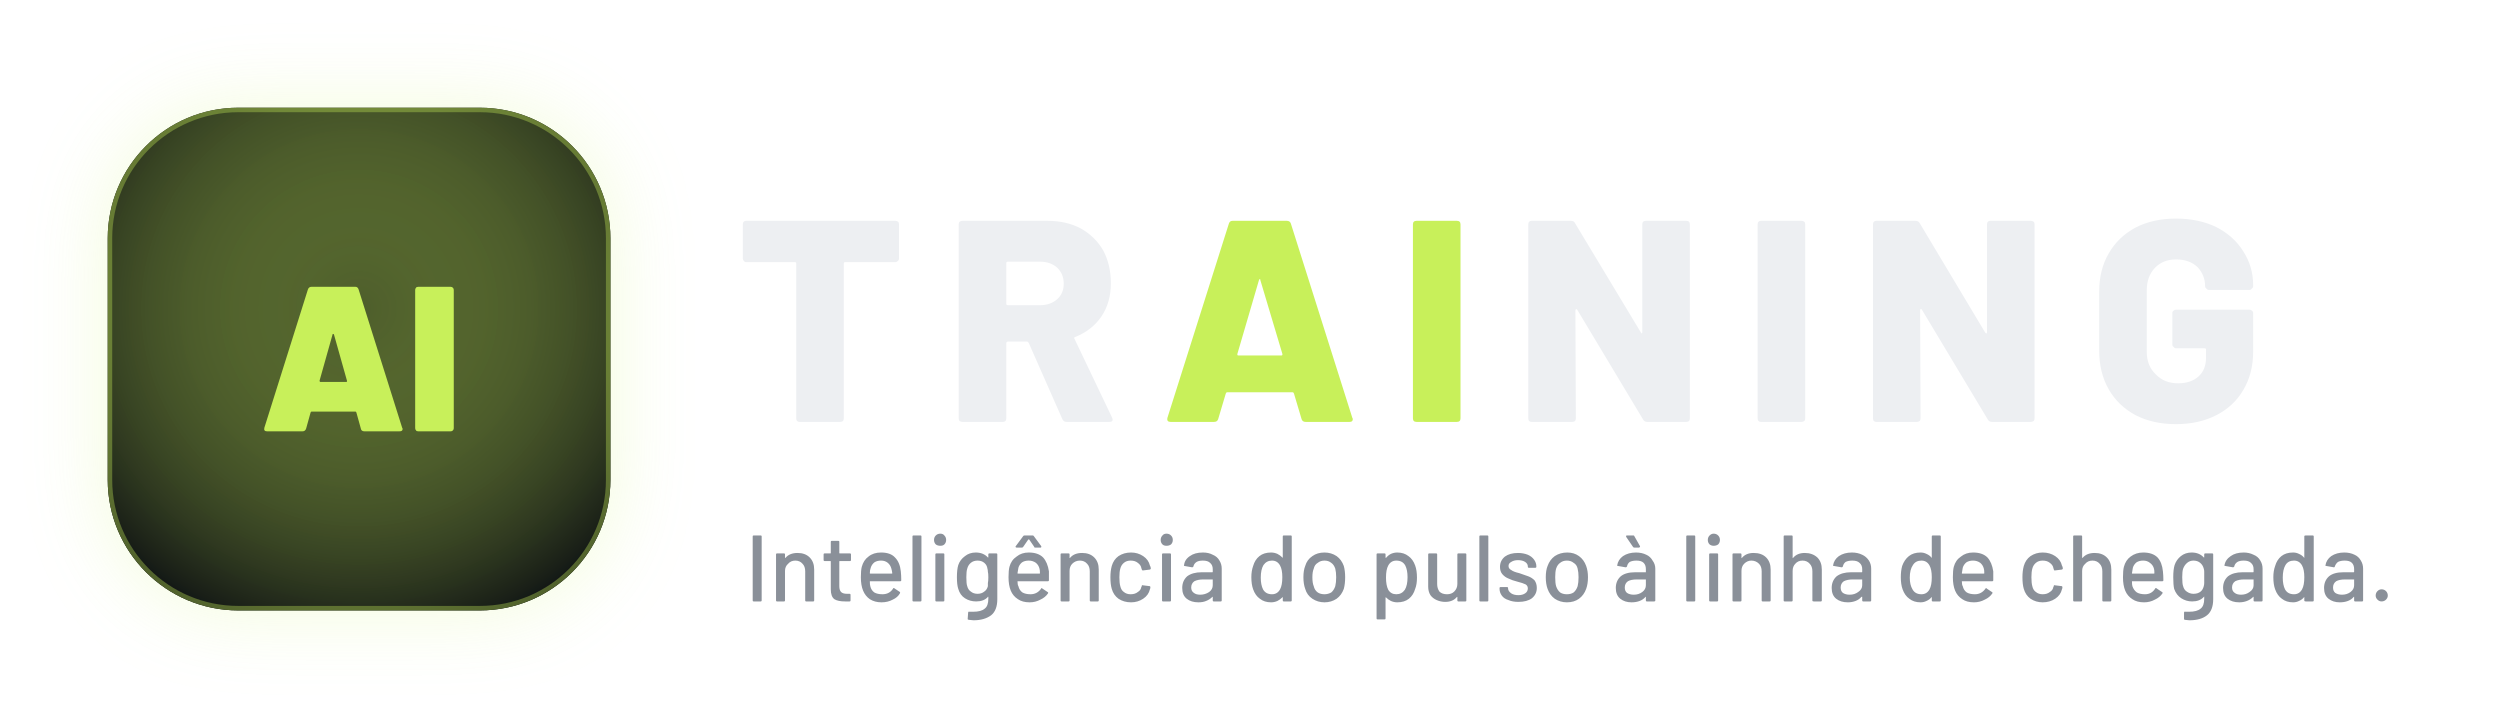
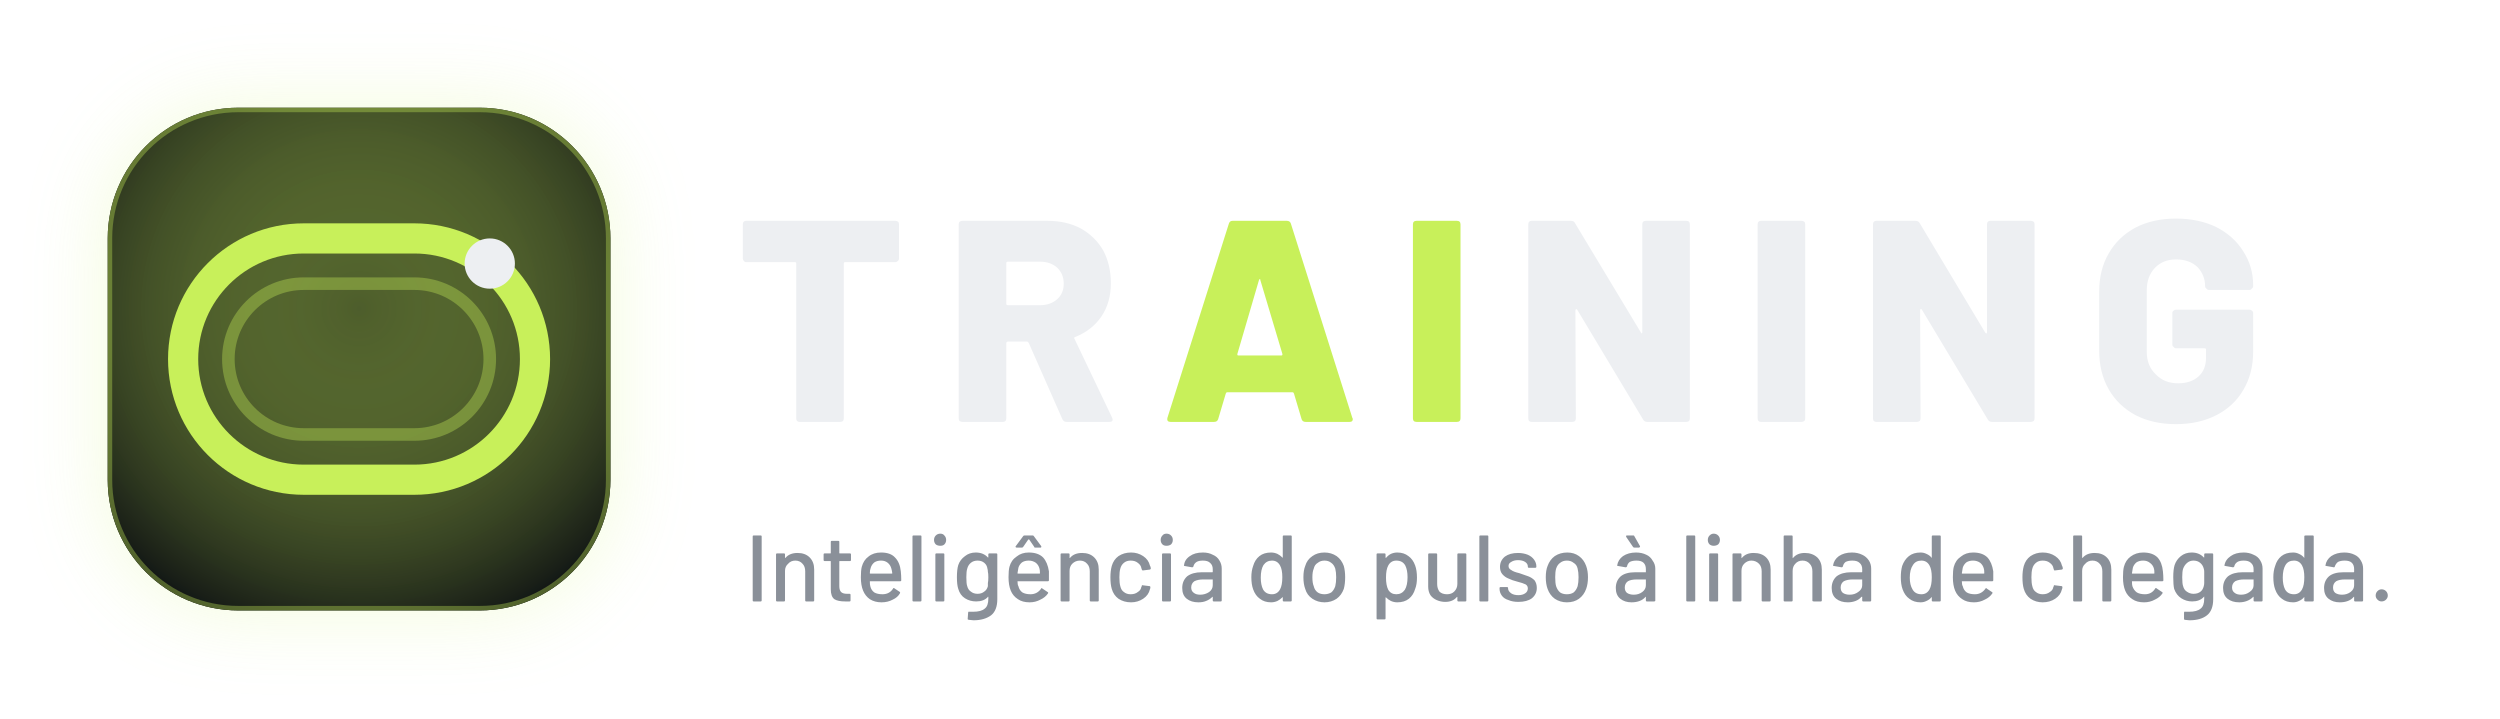
<svg xmlns="http://www.w3.org/2000/svg" width="557" height="160" viewBox="0 0 557 160" role="img" aria-labelledby="t">
  <defs>
    <radialGradient id="darkg" cx="0.5" cy="0.4" r="0.7">
      <stop offset="0" stop-color="#C8F05A" stop-opacity="0.35" />
      <stop offset="1" stop-color="#0B0E12" />
    </radialGradient>
    <filter id="darkglow" x="-40%" y="-40%" width="180%" height="180%">
      <feGaussianBlur stdDeviation="9" />
    </filter>
  </defs>
  <rect x="24" y="24" width="112" height="112" rx="29.1" fill="#C8F05A" opacity="0.22" filter="url(#darkglow)" />
  <rect x="24" y="24" width="112" height="112" rx="29.1" fill="#0B0E12" />
  <rect x="24" y="24" width="112" height="112" rx="29.1" fill="url(#darkg)" />
  <rect x="24.5" y="24.5" width="111" height="111" rx="28.6" fill="none" stroke="#C8F05A" stroke-opacity="0.35" />
-   <path d="M80.4 95.5 79.4 91.9Q79.3 91.7 79.2 91.7H69.4Q69.3 91.7 69.2 91.9L68.2 95.5Q68 96.1 67.4 96.1H59.5Q58.7 96.1 58.9 95.3L68.6 64.5Q68.8 63.9 69.4 63.9H79.2Q79.7 63.9 79.9 64.5L89.6 95.3Q89.7 95.4 89.7 95.6Q89.7 96.1 89 96.1H81.2Q80.5 96.1 80.4 95.5ZM71.4 85.1H77.1Q77.4 85.1 77.3 84.8L74.4 74.5Q74.3 74.4 74.2 74.4Q74.1 74.4 74.1 74.5L71.2 84.8Q71.2 85.1 71.4 85.1ZM92.5 95.4V64.6Q92.5 64.3 92.7 64.1Q92.8 63.9 93.2 63.9H100.4Q100.7 63.9 100.9 64.1Q101.1 64.3 101.1 64.6V95.4Q101.1 95.7 100.9 95.9Q100.7 96.1 100.4 96.1H93.2Q92.8 96.1 92.7 95.9Q92.5 95.7 92.5 95.4Z" fill="#C8F05A" />
+   <g transform="translate(24 24) scale(1.12)">
+     <rect x="15" y="26" width="70" height="48" rx="24" fill="none" stroke="#C8F05A" stroke-width="6" />
+     <rect x="24" y="35" width="52" height="30" rx="15" fill="none" stroke="#C8F05A" stroke-opacity="0.35" stroke-width="2.5" />
+     <circle cx="76" cy="31" r="5" fill="#EDEFF2" />
+   </g>
  <path d="M200.3 50V57.6Q200.3 57.9 200.1 58.1Q199.8 58.4 199.5 58.4H188.3Q188 58.4 188 58.7V93.2Q188 93.6 187.8 93.8Q187.6 94 187.2 94H178.1Q177.8 94 177.6 93.8Q177.4 93.6 177.4 93.2V58.7Q177.4 58.4 177.1 58.4H166.2Q165.9 58.4 165.7 58.1Q165.5 57.9 165.5 57.6V50Q165.5 49.6 165.7 49.4Q165.9 49.2 166.2 49.2H199.5Q199.8 49.2 200.1 49.4Q200.3 49.6 200.3 50ZM236.7 93.4 229.2 76.4Q229 76.1 228.8 76.1H224.6Q224.2 76.1 224.2 76.5V93.2Q224.2 93.6 224 93.8Q223.8 94 223.5 94H214.4Q214.1 94 213.8 93.8Q213.6 93.6 213.6 93.2V50Q213.6 49.6 213.8 49.4Q214.1 49.2 214.4 49.2H233.4Q237.6 49.2 240.8 50.9Q244 52.7 245.8 55.8Q247.5 59 247.5 63.1Q247.5 67.4 245.4 70.5Q243.3 73.6 239.5 75.1Q239.2 75.2 239.4 75.5L247.8 93.1Q247.9 93.4 247.9 93.5Q247.9 94 247.2 94H237.6Q237 94 236.7 93.4ZM224.2 58.6V67.7Q224.2 68 224.6 68H231.7Q234 68 235.5 66.7Q237 65.4 237 63.2Q237 61 235.5 59.6Q234 58.3 231.7 58.3H224.6Q224.2 58.3 224.2 58.6Z" fill="#EDEFF2" />
  <path d="M290 93.4 288.3 87.7Q288.2 87.4 288 87.4H273.4Q273.2 87.4 273.1 87.7L271.4 93.4Q271.2 94 270.5 94H260.8Q260.4 94 260.2 93.8Q260 93.6 260.1 93.1L273.8 49.8Q274 49.2 274.6 49.2H286.7Q287.4 49.2 287.6 49.8L301.3 93.1Q301.4 93.2 301.4 93.4Q301.4 94 300.7 94H290.9Q290.2 94 290 93.4ZM275.9 79.2H285.5Q285.8 79.2 285.7 78.8L280.8 62.4Q280.8 62.1 280.7 62.2Q280.5 62.2 280.5 62.4L275.7 78.8Q275.6 79.2 275.9 79.2ZM314.8 93.2V50Q314.8 49.6 315 49.4Q315.2 49.2 315.6 49.2H324.6Q325 49.2 325.2 49.4Q325.4 49.6 325.4 50V93.2Q325.4 93.6 325.2 93.8Q325 94 324.6 94H315.6Q315.2 94 315 93.8Q314.8 93.6 314.8 93.2Z" fill="#C8F05A" />
  <path d="M366.7 49.2H375.7Q376.1 49.2 376.3 49.4Q376.5 49.6 376.5 50V93.2Q376.5 93.6 376.3 93.8Q376.1 94 375.7 94H367Q366.4 94 366.1 93.5L351.4 69Q351.3 68.8 351.2 68.9Q351 68.9 351 69.2L351.1 93.2Q351.1 93.6 350.9 93.8Q350.7 94 350.3 94H341.2Q340.9 94 340.7 93.8Q340.5 93.6 340.5 93.2V50Q340.5 49.6 340.7 49.4Q340.9 49.2 341.2 49.2H350Q350.7 49.2 350.9 49.7L365.6 74.1Q365.7 74.3 365.8 74.3Q365.9 74.2 365.9 74L365.9 50Q365.9 49.6 366.1 49.4Q366.3 49.2 366.7 49.2ZM391.6 93.2V50Q391.6 49.6 391.8 49.4Q392 49.2 392.3 49.2H401.4Q401.7 49.2 402 49.4Q402.2 49.6 402.2 50V93.2Q402.2 93.6 402 93.8Q401.7 94 401.4 94H392.3Q392 94 391.8 93.8Q391.6 93.6 391.6 93.2ZM443.4 49.2H452.5Q452.8 49.2 453.1 49.4Q453.3 49.6 453.3 50V93.2Q453.3 93.6 453.1 93.8Q452.8 94 452.5 94H443.8Q443.2 94 442.9 93.5L428.2 69Q428.1 68.8 427.9 68.9Q427.8 68.9 427.8 69.2L427.9 93.2Q427.9 93.6 427.7 93.8Q427.4 94 427.1 94H418Q417.7 94 417.5 93.8Q417.3 93.6 417.3 93.2V50Q417.3 49.6 417.5 49.4Q417.7 49.2 418 49.2H426.8Q427.4 49.2 427.7 49.7L442.3 74.1Q442.5 74.3 442.6 74.3Q442.7 74.2 442.7 74L442.7 50Q442.7 49.6 442.9 49.4Q443.1 49.2 443.4 49.2ZM467.7 78.1V65Q467.7 60.1 469.8 56.5Q471.9 52.8 475.8 50.7Q479.7 48.7 484.8 48.7Q489.9 48.7 493.8 50.6Q497.7 52.6 499.8 56Q502 59.4 502 63.5V63.8Q502 64.1 501.7 64.3Q501.5 64.6 501.2 64.6H492.1Q491.8 64.6 491.6 64.3Q491.3 64.1 491.3 63.8Q491.3 61.3 489.6 59.5Q487.8 57.8 484.8 57.8Q481.9 57.8 480.1 59.7Q478.3 61.6 478.3 64.7V78.4Q478.3 81.5 480.3 83.4Q482.2 85.4 485.3 85.4Q488.1 85.4 489.8 83.9Q491.5 82.4 491.5 79.7V77.9Q491.5 77.6 491.2 77.6H484.8Q484.5 77.6 484.3 77.3Q484 77.1 484 76.8V69.7Q484 69.4 484.3 69.2Q484.5 69 484.8 69H501.2Q501.5 69 501.7 69.2Q502 69.4 502 69.7V78.4Q502 83.2 499.8 86.9Q497.7 90.5 493.8 92.5Q489.9 94.5 484.8 94.5Q479.7 94.5 475.8 92.5Q471.9 90.4 469.8 86.7Q467.7 83 467.7 78.1Z" fill="#EDEFF2" />
  <path d="M167.7 133.8V119.5Q167.7 119.3 167.9 119.3H169.5Q169.7 119.3 169.7 119.5V133.8Q169.7 134 169.5 134H167.9Q167.7 134 167.7 133.8ZM181.4 126.9V133.8Q181.4 134 181.2 134H179.6Q179.4 134 179.4 133.8V127.3Q179.4 126.2 178.8 125.6Q178.2 124.9 177.2 124.9Q176.2 124.9 175.6 125.6Q174.9 126.2 174.9 127.2V133.8Q174.9 134 174.7 134H173.1Q172.9 134 172.9 133.8V123.5Q172.9 123.3 173.1 123.3H174.7Q174.9 123.3 174.9 123.5V124.3Q174.9 124.3 175 124.3Q175 124.4 175 124.3Q175.9 123.2 177.7 123.2Q179.4 123.2 180.4 124.2Q181.4 125.2 181.4 126.9ZM189.4 125H187.1Q187 125 187 125.1V130.6Q187 131.5 187.4 131.9Q187.8 132.3 188.7 132.3H189.3Q189.5 132.3 189.5 132.5V133.8Q189.5 134 189.3 134Q188.6 134 188.3 134Q186.7 134 185.9 133.5Q185.1 132.9 185.1 131.3V125.1Q185.1 125 185 125H183.7Q183.5 125 183.5 124.8V123.5Q183.5 123.3 183.7 123.3H185Q185.1 123.3 185.1 123.2V120.7Q185.1 120.5 185.3 120.5H186.8Q187 120.5 187 120.7V123.2Q187 123.3 187.1 123.3H189.4Q189.6 123.3 189.6 123.5V124.8Q189.6 125 189.4 125ZM200.8 129.3Q200.8 129.5 200.6 129.5H193.9Q193.8 129.5 193.8 129.5Q193.8 130.3 193.9 130.6Q194.1 131.5 194.8 132Q195.5 132.4 196.6 132.4Q198.2 132.4 199 131.1Q199.1 130.9 199.3 131.1L200.5 131.9Q200.6 132 200.5 132.2Q200 133.1 198.9 133.6Q197.8 134.2 196.4 134.2Q194.9 134.2 193.8 133.5Q192.8 132.8 192.3 131.6Q191.8 130.4 191.8 128.6Q191.8 127.1 192 126.3Q192.4 124.8 193.5 124Q194.6 123.1 196.3 123.1Q198.4 123.1 199.4 124.2Q200.5 125.3 200.7 127.3Q200.8 128.2 200.8 129.3ZM194 126.5Q193.8 127 193.8 127.7Q193.8 127.8 193.9 127.8H198.7Q198.8 127.8 198.8 127.7Q198.7 127 198.6 126.7Q198.4 125.9 197.8 125.4Q197.2 124.9 196.3 124.9Q195.4 124.9 194.8 125.3Q194.2 125.8 194 126.5ZM203.3 133.8V119.5Q203.3 119.3 203.5 119.3H205.1Q205.3 119.3 205.3 119.5V133.8Q205.3 134 205.1 134H203.5Q203.3 134 203.3 133.8ZM208.1 120.3Q208.1 119.7 208.5 119.3Q208.9 118.9 209.5 118.9Q210.1 118.9 210.4 119.3Q210.8 119.7 210.8 120.3Q210.8 120.9 210.4 121.3Q210.1 121.6 209.5 121.6Q208.9 121.6 208.5 121.3Q208.1 120.9 208.1 120.3ZM208.4 133.8V123.5Q208.4 123.3 208.6 123.3H210.2Q210.4 123.3 210.4 123.5V133.8Q210.4 134 210.2 134H208.6Q208.4 134 208.4 133.8ZM220.4 123.3H222Q222.2 123.3 222.2 123.5V133.5Q222.2 136 220.8 137.1Q219.3 138.2 216.9 138.2Q216.6 138.2 215.9 138.1Q215.6 138.1 215.6 137.9L215.7 136.5Q215.7 136.4 215.8 136.3Q215.8 136.2 215.9 136.3Q216.2 136.3 216.8 136.3Q218.6 136.3 219.4 135.6Q220.2 135 220.2 133.4V133Q220.2 133 220.1 132.9Q220.1 132.9 220.1 133Q219.2 134 217.5 134Q216.1 134 215 133.3Q213.9 132.6 213.5 131.2Q213.2 130.3 213.2 128.6Q213.2 126.9 213.5 125.9Q213.9 124.7 215 123.9Q216 123.1 217.4 123.1Q219.1 123.1 220.1 124.2Q220.1 124.2 220.1 124.2Q220.2 124.2 220.2 124.2V123.5Q220.2 123.3 220.4 123.3ZM220.2 128.6Q220.2 127.7 220.1 127.4Q220.1 127 220 126.7Q219.9 125.9 219.3 125.4Q218.7 124.9 217.8 124.9Q216.9 124.9 216.3 125.4Q215.7 125.9 215.5 126.7Q215.3 127.3 215.3 128.6Q215.3 130.1 215.5 130.6Q215.7 131.4 216.3 131.8Q216.9 132.3 217.8 132.3Q218.7 132.3 219.3 131.8Q219.9 131.4 220.1 130.6Q220.1 130.2 220.1 129.9Q220.2 129.5 220.2 128.6ZM233.7 129.3Q233.7 129.5 233.5 129.5H226.8Q226.7 129.5 226.7 129.5Q226.7 130.3 226.9 130.6Q227.1 131.5 227.8 132Q228.5 132.4 229.6 132.4Q231.1 132.4 232 131.1Q232.1 130.9 232.2 131.1L233.4 131.9Q233.6 132 233.5 132.2Q232.9 133.1 231.8 133.6Q230.7 134.2 229.4 134.2Q227.8 134.2 226.8 133.5Q225.7 132.8 225.2 131.6Q224.7 130.4 224.7 128.6Q224.7 127.1 224.9 126.3Q225.3 124.8 226.5 124Q227.6 123.1 229.2 123.1Q231.3 123.1 232.4 124.2Q233.4 125.3 233.7 127.3Q233.7 128.2 233.7 129.3ZM226.9 126.5Q226.8 127 226.7 127.7Q226.7 127.8 226.8 127.8H231.6Q231.7 127.8 231.7 127.7Q231.7 127 231.6 126.7Q231.4 125.9 230.8 125.4Q230.1 124.9 229.2 124.9Q228.3 124.9 227.7 125.3Q227.1 125.8 226.9 126.5ZM226.3 121.7 228 119.4Q228.1 119.3 228.3 119.3H230.1Q230.2 119.3 230.3 119.4L232 121.7Q232 121.8 232 121.8Q232 121.9 232 121.9Q231.9 122 231.9 122H230.6Q230.4 122 230.4 121.8L229.3 120.2Q229.2 120.2 229.2 120.2Q229.1 120.2 229.1 120.2L228 121.8Q227.9 122 227.7 122H226.5Q226.3 122 226.3 121.9Q226.2 121.8 226.3 121.7ZM244.8 126.9V133.8Q244.8 134 244.6 134H243Q242.8 134 242.8 133.8V127.3Q242.8 126.2 242.2 125.6Q241.6 124.9 240.6 124.9Q239.6 124.9 238.9 125.6Q238.3 126.2 238.3 127.2V133.8Q238.3 134 238.1 134H236.5Q236.3 134 236.3 133.8V123.5Q236.3 123.3 236.5 123.3H238.1Q238.3 123.3 238.3 123.5V124.3Q238.3 124.3 238.3 124.3Q238.4 124.4 238.4 124.3Q239.3 123.2 241.1 123.2Q242.8 123.2 243.8 124.2Q244.8 125.2 244.8 126.9ZM247.7 131.2Q247.4 130.2 247.4 128.6Q247.4 127.2 247.7 126.1Q248.1 124.7 249.2 123.9Q250.4 123.1 252 123.1Q253.5 123.1 254.7 123.9Q255.9 124.7 256.2 126Q256.4 126.3 256.4 126.7Q256.4 126.8 256.2 126.9L254.6 127.1H254.6Q254.5 127.1 254.4 126.9L254.3 126.6Q254.2 125.9 253.5 125.4Q252.9 124.9 251.9 124.9Q251 124.9 250.4 125.4Q249.8 125.9 249.6 126.7Q249.4 127.4 249.4 128.6Q249.4 129.9 249.6 130.6Q249.8 131.5 250.4 131.9Q251 132.4 251.9 132.4Q252.9 132.4 253.5 131.9Q254.2 131.5 254.3 130.7Q254.4 130.7 254.4 130.6Q254.3 130.6 254.4 130.6V130.5Q254.4 130.3 254.6 130.4L256.2 130.6Q256.3 130.7 256.3 130.8V130.9Q256.3 131.1 256.2 131.3Q255.9 132.6 254.7 133.4Q253.5 134.2 252 134.2Q250.4 134.2 249.2 133.4Q248.1 132.6 247.7 131.2ZM258.6 120.3Q258.6 119.7 259 119.3Q259.3 118.9 259.9 118.9Q260.5 118.9 260.9 119.3Q261.3 119.7 261.3 120.3Q261.3 120.9 260.9 121.3Q260.5 121.6 259.9 121.6Q259.3 121.6 259 121.3Q258.6 120.9 258.6 120.3ZM258.9 133.8V123.5Q258.9 123.3 259.1 123.3H260.7Q260.9 123.3 260.9 123.5V133.8Q260.9 134 260.7 134H259.1Q258.9 134 258.9 133.8ZM272.2 126.7V133.8Q272.2 134 272 134H270.4Q270.2 134 270.2 133.8V133Q270.2 132.9 270.1 133Q269.5 133.6 268.7 133.9Q268 134.2 267 134.2Q265.4 134.2 264.4 133.4Q263.4 132.6 263.4 131Q263.4 129.4 264.5 128.4Q265.7 127.5 267.7 127.5H270.1Q270.2 127.5 270.2 127.4V126.8Q270.2 125.9 269.6 125.4Q269.1 124.9 268 124.9Q267.1 124.9 266.6 125.2Q266 125.6 265.9 126.2Q265.8 126.4 265.6 126.4L263.9 126.1Q263.7 126.1 263.8 126Q263.9 124.7 265.1 123.9Q266.2 123.1 268 123.1Q269.3 123.1 270.2 123.6Q271.2 124 271.7 124.9Q272.2 125.7 272.2 126.7ZM270.2 130.4V129.1Q270.2 129.1 270.1 129.1H268.1Q266.9 129.1 266.1 129.5Q265.4 130 265.4 130.9Q265.4 131.7 266 132.1Q266.5 132.5 267.4 132.5Q268.5 132.5 269.4 131.9Q270.2 131.3 270.2 130.4ZM286 119.3H287.6Q287.8 119.3 287.8 119.5V133.8Q287.8 134 287.6 134H286Q285.8 134 285.8 133.8V133.1Q285.8 133.1 285.7 133Q285.7 133 285.7 133.1Q285.2 133.6 284.6 133.9Q283.9 134.2 283.2 134.2Q281.7 134.2 280.7 133.4Q279.7 132.7 279.2 131.3Q278.8 130.2 278.8 128.6Q278.8 127.2 279.2 126.1Q279.6 124.7 280.6 123.9Q281.6 123.1 283.2 123.1Q283.9 123.1 284.6 123.4Q285.2 123.7 285.7 124.2Q285.7 124.3 285.7 124.3Q285.8 124.2 285.8 124.2V119.5Q285.8 119.3 286 119.3ZM285.7 128.6Q285.7 126.9 285.2 126Q284.6 124.9 283.4 124.9Q282.2 124.9 281.5 125.9Q280.9 126.9 280.9 128.7Q280.9 130.3 281.4 131.3Q282 132.4 283.4 132.4Q284.6 132.4 285.2 131.3Q285.7 130.4 285.7 128.6ZM290.8 131.2Q290.4 130.1 290.4 128.6Q290.4 127.1 290.8 126.1Q291.2 124.7 292.4 123.9Q293.5 123.1 295.1 123.1Q296.6 123.1 297.8 123.9Q298.9 124.7 299.4 126.1Q299.7 127.2 299.7 128.6Q299.7 130.1 299.4 131.2Q298.9 132.6 297.8 133.4Q296.6 134.2 295.1 134.2Q293.6 134.2 292.4 133.4Q291.2 132.6 290.8 131.2ZM297.5 130.6Q297.7 129.8 297.7 128.6Q297.7 127.5 297.5 126.7Q297.2 125.8 296.6 125.4Q296 124.9 295.1 124.9Q294.2 124.9 293.6 125.4Q292.9 125.8 292.7 126.7Q292.4 127.4 292.4 128.6Q292.4 129.9 292.7 130.6Q292.9 131.5 293.6 132Q294.2 132.4 295.1 132.4Q295.9 132.4 296.6 132Q297.2 131.5 297.5 130.6ZM315.7 128.7Q315.7 130.2 315.3 131.2Q314.9 132.6 313.9 133.4Q312.9 134.2 311.3 134.2Q310.6 134.2 309.9 133.9Q309.3 133.6 308.8 133.1Q308.8 133 308.8 133.1Q308.7 133.1 308.7 133.1V137.8Q308.7 138 308.5 138H306.9Q306.7 138 306.7 137.8V123.5Q306.7 123.3 306.9 123.3H308.5Q308.7 123.3 308.7 123.5V124.2Q308.7 124.3 308.8 124.3Q308.8 124.3 308.8 124.3Q309.3 123.7 309.9 123.4Q310.6 123.1 311.3 123.1Q312.8 123.1 313.8 123.9Q314.8 124.6 315.3 126Q315.7 127.1 315.7 128.7ZM313.6 128.6Q313.6 127 313.1 126Q312.5 124.9 311.1 124.9Q309.9 124.9 309.3 126Q308.8 126.9 308.8 128.7Q308.8 130.4 309.3 131.4Q309.9 132.4 311.1 132.4Q312.3 132.4 313 131.4Q313.6 130.4 313.6 128.6ZM324.9 123.3H326.5Q326.7 123.3 326.7 123.5V133.8Q326.7 134 326.5 134H324.9Q324.7 134 324.7 133.8V133Q324.7 133 324.6 133Q324.6 132.9 324.6 133Q323.7 134.1 322 134.1Q321 134.1 320.1 133.7Q319.2 133.3 318.7 132.6Q318.2 131.8 318.2 130.7V123.5Q318.2 123.3 318.4 123.3H320Q320.2 123.3 320.2 123.5V130.1Q320.2 131.1 320.7 131.8Q321.3 132.4 322.4 132.4Q323.4 132.4 324 131.8Q324.7 131.1 324.7 130.1V123.5Q324.7 123.3 324.9 123.3ZM329.6 133.8V119.5Q329.6 119.3 329.8 119.3H331.4Q331.6 119.3 331.6 119.5V133.8Q331.6 134 331.4 134H329.8Q329.6 134 329.6 133.8ZM334.1 131.2V131Q334.1 130.8 334.3 130.8H335.8Q336 130.8 336 131V131.1Q336 131.7 336.7 132.2Q337.3 132.6 338.3 132.6Q339.2 132.6 339.8 132.2Q340.4 131.8 340.4 131.1Q340.4 130.5 339.9 130.2Q339.3 129.9 338.1 129.6Q336.9 129.3 336.1 128.9Q335.3 128.6 334.7 127.9Q334.2 127.3 334.2 126.3Q334.2 124.9 335.3 124Q336.4 123.2 338.2 123.2Q339.4 123.2 340.4 123.6Q341.3 124 341.8 124.7Q342.3 125.4 342.3 126.2V126.3Q342.3 126.5 342.1 126.5H340.6Q340.4 126.5 340.4 126.3V126.2Q340.4 125.6 339.8 125.2Q339.2 124.8 338.2 124.8Q337.3 124.8 336.7 125.2Q336.1 125.5 336.1 126.1Q336.1 126.7 336.7 127Q337.2 127.4 338.5 127.7Q339.7 128.1 340.5 128.4Q341.3 128.7 341.9 129.3Q342.4 130 342.4 131Q342.4 132.4 341.3 133.3Q340.2 134.1 338.3 134.1Q337 134.1 336.1 133.7Q335.1 133.4 334.6 132.7Q334.1 132 334.1 131.2ZM344.8 131.2Q344.4 130.1 344.4 128.6Q344.4 127.1 344.8 126.1Q345.3 124.7 346.4 123.9Q347.6 123.1 349.2 123.1Q350.7 123.1 351.8 123.9Q352.9 124.7 353.4 126.1Q353.8 127.2 353.8 128.6Q353.8 130.1 353.4 131.2Q352.9 132.6 351.8 133.4Q350.7 134.2 349.1 134.2Q347.6 134.2 346.4 133.4Q345.3 132.6 344.8 131.2ZM351.5 130.6Q351.7 129.8 351.7 128.6Q351.7 127.5 351.5 126.7Q351.3 125.8 350.6 125.4Q350 124.9 349.1 124.9Q348.2 124.9 347.6 125.4Q347 125.8 346.7 126.7Q346.5 127.4 346.5 128.6Q346.5 129.9 346.7 130.6Q347 131.5 347.6 132Q348.2 132.4 349.1 132.4Q350 132.4 350.6 132Q351.2 131.5 351.5 130.6ZM368.8 126.7V133.8Q368.8 134 368.5 134H366.9Q366.7 134 366.7 133.8V133Q366.7 132.9 366.6 133Q366.1 133.6 365.3 133.9Q364.5 134.2 363.5 134.2Q362 134.2 361 133.4Q360 132.6 360 131Q360 129.4 361.1 128.4Q362.2 127.5 364.3 127.5H366.7Q366.7 127.5 366.7 127.4V126.8Q366.7 125.9 366.2 125.4Q365.7 124.9 364.6 124.9Q363.7 124.9 363.1 125.2Q362.6 125.6 362.5 126.2Q362.4 126.4 362.2 126.4L360.5 126.1Q360.3 126.1 360.3 126Q360.5 124.7 361.6 123.9Q362.8 123.1 364.5 123.1Q365.8 123.1 366.8 123.6Q367.7 124 368.2 124.9Q368.8 125.7 368.8 126.7ZM366.7 130.4V129.1Q366.7 129.1 366.7 129.1H364.7Q363.4 129.1 362.7 129.5Q362 130 362 130.9Q362 131.7 362.5 132.1Q363.1 132.5 364 132.5Q365.1 132.5 365.9 131.9Q366.7 131.3 366.7 130.4ZM365.4 121.8Q365.4 121.9 365.3 121.9Q365.3 122 365.2 122H364.1Q363.9 122 363.8 121.8L362.3 119.6Q362.3 119.5 362.3 119.4Q362.3 119.3 362.5 119.3H363.9Q364.1 119.3 364.1 119.4L365.4 121.7Q365.4 121.8 365.4 121.8ZM375.7 133.8V119.5Q375.7 119.3 375.9 119.3H377.5Q377.7 119.3 377.7 119.5V133.8Q377.7 134 377.5 134H375.9Q375.7 134 375.7 133.8ZM380.5 120.3Q380.5 119.7 380.9 119.3Q381.3 118.9 381.8 118.9Q382.4 118.9 382.8 119.3Q383.2 119.7 383.2 120.3Q383.2 120.9 382.8 121.3Q382.4 121.6 381.8 121.6Q381.3 121.6 380.9 121.3Q380.5 120.9 380.5 120.3ZM380.8 133.8V123.5Q380.8 123.3 381 123.3H382.6Q382.8 123.3 382.8 123.5V133.8Q382.8 134 382.6 134H381Q380.8 134 380.8 133.8ZM394.5 126.9V133.8Q394.5 134 394.3 134H392.7Q392.5 134 392.5 133.8V127.3Q392.5 126.2 391.9 125.6Q391.2 124.9 390.2 124.9Q389.3 124.9 388.6 125.6Q388 126.2 388 127.2V133.8Q388 134 387.8 134H386.2Q386 134 386 133.8V123.5Q386 123.3 386.2 123.3H387.8Q388 123.3 388 123.5V124.3Q388 124.3 388 124.3Q388.1 124.4 388.1 124.3Q389 123.2 390.7 123.2Q392.5 123.2 393.5 124.2Q394.5 125.2 394.5 126.9ZM405.9 126.9V133.8Q405.9 134 405.7 134H404.1Q403.8 134 403.8 133.8V127.3Q403.8 126.2 403.2 125.6Q402.6 124.9 401.6 124.9Q400.6 124.9 400 125.6Q399.4 126.2 399.4 127.2V133.8Q399.4 134 399.2 134H397.6Q397.4 134 397.4 133.8V119.5Q397.4 119.3 397.6 119.3H399.2Q399.4 119.3 399.4 119.5V124.3Q399.4 124.3 399.4 124.3Q399.4 124.4 399.5 124.3Q400.4 123.2 402.1 123.2Q403.8 123.2 404.9 124.2Q405.9 125.2 405.9 126.9ZM416.9 126.7V133.8Q416.9 134 416.7 134H415.1Q414.9 134 414.9 133.8V133Q414.9 132.9 414.7 133Q414.2 133.6 413.4 133.9Q412.6 134.2 411.7 134.2Q410.1 134.2 409.1 133.4Q408.1 132.6 408.1 131Q408.1 129.4 409.2 128.4Q410.4 127.5 412.4 127.5H414.8Q414.9 127.5 414.9 127.4V126.8Q414.9 125.9 414.3 125.4Q413.8 124.9 412.7 124.9Q411.8 124.9 411.2 125.2Q410.7 125.6 410.6 126.2Q410.5 126.4 410.3 126.4L408.6 126.1Q408.4 126.1 408.4 126Q408.6 124.7 409.7 123.9Q410.9 123.1 412.6 123.1Q413.9 123.1 414.9 123.6Q415.8 124 416.4 124.9Q416.9 125.7 416.9 126.7ZM414.9 130.4V129.1Q414.9 129.1 414.8 129.1H412.8Q411.6 129.1 410.8 129.5Q410.1 130 410.1 130.9Q410.1 131.7 410.6 132.1Q411.2 132.5 412.1 132.5Q413.2 132.5 414 131.9Q414.9 131.3 414.9 130.4ZM430.6 119.3H432.2Q432.4 119.3 432.4 119.5V133.8Q432.4 134 432.2 134H430.6Q430.4 134 430.4 133.8V133.1Q430.4 133.1 430.4 133Q430.4 133 430.3 133.1Q429.9 133.6 429.2 133.9Q428.6 134.2 427.9 134.2Q426.4 134.2 425.4 133.4Q424.4 132.7 423.9 131.3Q423.5 130.2 423.5 128.6Q423.5 127.2 423.8 126.1Q424.3 124.7 425.3 123.9Q426.3 123.1 427.9 123.1Q428.6 123.1 429.2 123.4Q429.9 123.7 430.3 124.2Q430.4 124.3 430.4 124.3Q430.4 124.2 430.4 124.2V119.5Q430.4 119.3 430.6 119.3ZM430.4 128.6Q430.4 126.9 429.9 126Q429.3 124.9 428.1 124.9Q426.8 124.9 426.2 125.9Q425.5 126.9 425.5 128.7Q425.5 130.3 426.1 131.3Q426.7 132.4 428.1 132.4Q429.3 132.4 429.9 131.3Q430.4 130.4 430.4 128.6ZM444.1 129.3Q444.1 129.5 443.9 129.5H437.2Q437.1 129.5 437.1 129.5Q437.1 130.3 437.3 130.6Q437.5 131.5 438.2 132Q438.9 132.4 440 132.4Q441.5 132.4 442.4 131.1Q442.5 130.9 442.6 131.1L443.8 131.9Q444 132 443.9 132.2Q443.3 133.1 442.2 133.6Q441.1 134.2 439.8 134.2Q438.2 134.2 437.2 133.5Q436.1 132.8 435.6 131.6Q435.1 130.4 435.1 128.6Q435.1 127.1 435.3 126.3Q435.7 124.8 436.9 124Q438 123.1 439.6 123.1Q441.7 123.1 442.8 124.2Q443.8 125.3 444.1 127.3Q444.1 128.2 444.1 129.3ZM437.3 126.5Q437.2 127 437.1 127.7Q437.1 127.8 437.2 127.8H442Q442.1 127.8 442.1 127.7Q442.1 127 442 126.7Q441.8 125.9 441.2 125.4Q440.5 124.9 439.6 124.9Q438.7 124.9 438.1 125.3Q437.5 125.8 437.3 126.5ZM450.9 131.2Q450.6 130.2 450.6 128.6Q450.6 127.2 450.9 126.1Q451.3 124.7 452.4 123.9Q453.6 123.1 455.1 123.1Q456.7 123.1 457.9 123.9Q459.1 124.7 459.4 126Q459.6 126.3 459.6 126.7Q459.6 126.8 459.4 126.9L457.8 127.1H457.8Q457.6 127.1 457.6 126.9L457.5 126.6Q457.4 125.9 456.7 125.4Q456.1 124.9 455.1 124.9Q454.2 124.9 453.6 125.4Q453 125.9 452.8 126.7Q452.6 127.4 452.6 128.6Q452.6 129.9 452.8 130.6Q453 131.5 453.6 131.9Q454.2 132.4 455.1 132.4Q456.1 132.4 456.7 131.9Q457.4 131.5 457.5 130.7Q457.6 130.7 457.6 130.6Q457.5 130.6 457.6 130.6V130.5Q457.6 130.3 457.8 130.4L459.4 130.6Q459.5 130.7 459.5 130.8V130.9Q459.5 131.1 459.4 131.3Q459.1 132.6 457.9 133.4Q456.7 134.2 455.1 134.2Q453.6 134.2 452.4 133.4Q451.3 132.6 450.9 131.2ZM470.4 126.9V133.8Q470.4 134 470.2 134H468.6Q468.4 134 468.4 133.8V127.3Q468.4 126.2 467.8 125.6Q467.2 124.9 466.2 124.9Q465.2 124.9 464.6 125.6Q463.9 126.2 463.9 127.2V133.8Q463.9 134 463.7 134H462.1Q461.9 134 461.9 133.8V119.5Q461.9 119.3 462.1 119.3H463.7Q463.9 119.3 463.9 119.5V124.3Q463.9 124.3 464 124.3Q464 124.4 464 124.3Q464.9 123.2 466.7 123.2Q468.4 123.2 469.4 124.2Q470.4 125.2 470.4 126.9ZM482 129.3Q482 129.5 481.8 129.5H475.1Q475 129.5 475 129.5Q475 130.3 475.1 130.6Q475.4 131.5 476.1 132Q476.8 132.4 477.9 132.4Q479.4 132.4 480.2 131.1Q480.3 130.9 480.5 131.1L481.7 131.9Q481.9 132 481.8 132.2Q481.2 133.1 480.1 133.6Q479 134.2 477.7 134.2Q476.1 134.2 475.1 133.5Q474 132.8 473.5 131.6Q473 130.4 473 128.6Q473 127.1 473.2 126.3Q473.6 124.8 474.7 124Q475.9 123.1 477.5 123.1Q479.6 123.1 480.7 124.2Q481.7 125.3 481.9 127.3Q482 128.2 482 129.3ZM475.2 126.5Q475.1 127 475 127.7Q475 127.8 475.1 127.8H479.9Q480 127.8 480 127.7Q480 127 479.9 126.7Q479.7 125.9 479 125.4Q478.4 124.9 477.5 124.9Q476.6 124.9 476 125.3Q475.4 125.8 475.2 126.5ZM491.3 123.3H492.9Q493.1 123.3 493.1 123.5V133.5Q493.1 136 491.7 137.1Q490.3 138.2 487.8 138.2Q487.5 138.2 486.8 138.1Q486.6 138.1 486.6 137.9L486.6 136.5Q486.6 136.4 486.7 136.3Q486.8 136.2 486.9 136.3Q487.2 136.3 487.7 136.3Q489.5 136.3 490.3 135.6Q491.1 135 491.1 133.4V133Q491.1 133 491.1 132.9Q491.1 132.9 491 133Q490.1 134 488.4 134Q487.1 134 486 133.3Q484.9 132.6 484.4 131.2Q484.2 130.3 484.2 128.6Q484.2 126.9 484.5 125.9Q484.9 124.7 485.9 123.9Q486.9 123.1 488.3 123.1Q490 123.1 491 124.2Q491.1 124.2 491.1 124.2Q491.1 124.2 491.1 124.2V123.5Q491.1 123.3 491.3 123.3ZM491.1 128.6Q491.1 127.7 491.1 127.4Q491.1 127 491 126.7Q490.8 125.9 490.2 125.4Q489.6 124.9 488.7 124.9Q487.9 124.9 487.3 125.4Q486.7 125.9 486.4 126.7Q486.2 127.3 486.2 128.6Q486.2 130.1 486.4 130.6Q486.6 131.4 487.2 131.8Q487.9 132.3 488.7 132.3Q489.7 132.3 490.3 131.8Q490.8 131.4 491 130.6Q491.1 130.2 491.1 129.9Q491.1 129.5 491.1 128.6ZM504.1 126.7V133.8Q504.1 134 503.9 134H502.3Q502.1 134 502.1 133.8V133Q502.1 132.9 502 133Q501.4 133.6 500.6 133.9Q499.8 134.2 498.9 134.2Q497.3 134.2 496.3 133.4Q495.3 132.6 495.3 131Q495.3 129.4 496.4 128.4Q497.6 127.5 499.6 127.5H502Q502.1 127.5 502.1 127.4V126.8Q502.1 125.9 501.5 125.4Q501 124.9 499.9 124.9Q499 124.9 498.5 125.2Q497.9 125.6 497.8 126.2Q497.7 126.4 497.5 126.4L495.8 126.1Q495.6 126.1 495.6 126Q495.8 124.7 497 123.9Q498.1 123.1 499.9 123.1Q501.1 123.1 502.1 123.6Q503.1 124 503.6 124.9Q504.1 125.7 504.1 126.7ZM502.1 130.4V129.1Q502.1 129.1 502 129.1H500Q498.8 129.1 498 129.5Q497.3 130 497.3 130.9Q497.3 131.7 497.9 132.1Q498.4 132.5 499.3 132.5Q500.4 132.5 501.2 131.9Q502.1 131.3 502.1 130.4ZM513.7 119.3H515.3Q515.5 119.3 515.5 119.5V133.8Q515.5 134 515.3 134H513.7Q513.4 134 513.4 133.8V133.1Q513.4 133.1 513.4 133Q513.4 133 513.3 133.1Q512.9 133.6 512.2 133.9Q511.6 134.2 510.9 134.2Q509.4 134.2 508.4 133.4Q507.4 132.7 506.9 131.3Q506.5 130.2 506.5 128.6Q506.5 127.2 506.9 126.1Q507.3 124.7 508.3 123.9Q509.3 123.1 510.9 123.1Q511.6 123.1 512.2 123.4Q512.9 123.7 513.3 124.2Q513.4 124.3 513.4 124.3Q513.4 124.2 513.4 124.2V119.5Q513.4 119.3 513.7 119.3ZM513.4 128.6Q513.4 126.9 512.9 126Q512.3 124.9 511.1 124.9Q509.8 124.9 509.2 125.9Q508.6 126.9 508.6 128.7Q508.6 130.3 509.1 131.3Q509.7 132.4 511.1 132.4Q512.3 132.4 512.9 131.3Q513.4 130.4 513.4 128.6ZM526.5 126.7V133.8Q526.5 134 526.3 134H524.7Q524.5 134 524.5 133.8V133Q524.5 132.9 524.4 133Q523.9 133.6 523.1 133.9Q522.3 134.2 521.3 134.2Q519.8 134.2 518.8 133.4Q517.8 132.6 517.8 131Q517.8 129.4 518.9 128.4Q520 127.5 522.1 127.5H524.4Q524.5 127.5 524.5 127.4V126.8Q524.5 125.9 524 125.4Q523.5 124.9 522.4 124.9Q521.5 124.9 520.9 125.2Q520.4 125.6 520.2 126.2Q520.2 126.4 520 126.4L518.3 126.1Q518.1 126.1 518.1 126Q518.3 124.7 519.4 123.9Q520.6 123.1 522.3 123.1Q523.6 123.1 524.6 123.6Q525.5 124 526 124.9Q526.5 125.7 526.5 126.7ZM524.5 130.4V129.1Q524.5 129.1 524.4 129.1H522.5Q521.2 129.1 520.5 129.5Q519.8 130 519.8 130.9Q519.8 131.7 520.3 132.1Q520.9 132.5 521.8 132.5Q522.9 132.5 523.7 131.9Q524.5 131.3 524.5 130.4ZM529.3 132.7Q529.3 132.1 529.7 131.7Q530.1 131.3 530.6 131.3Q531.2 131.3 531.6 131.7Q532 132.1 532 132.7Q532 133.2 531.6 133.6Q531.2 134 530.6 134Q530.1 134 529.7 133.6Q529.3 133.2 529.3 132.7Z" fill="#8A9099" />
</svg>
